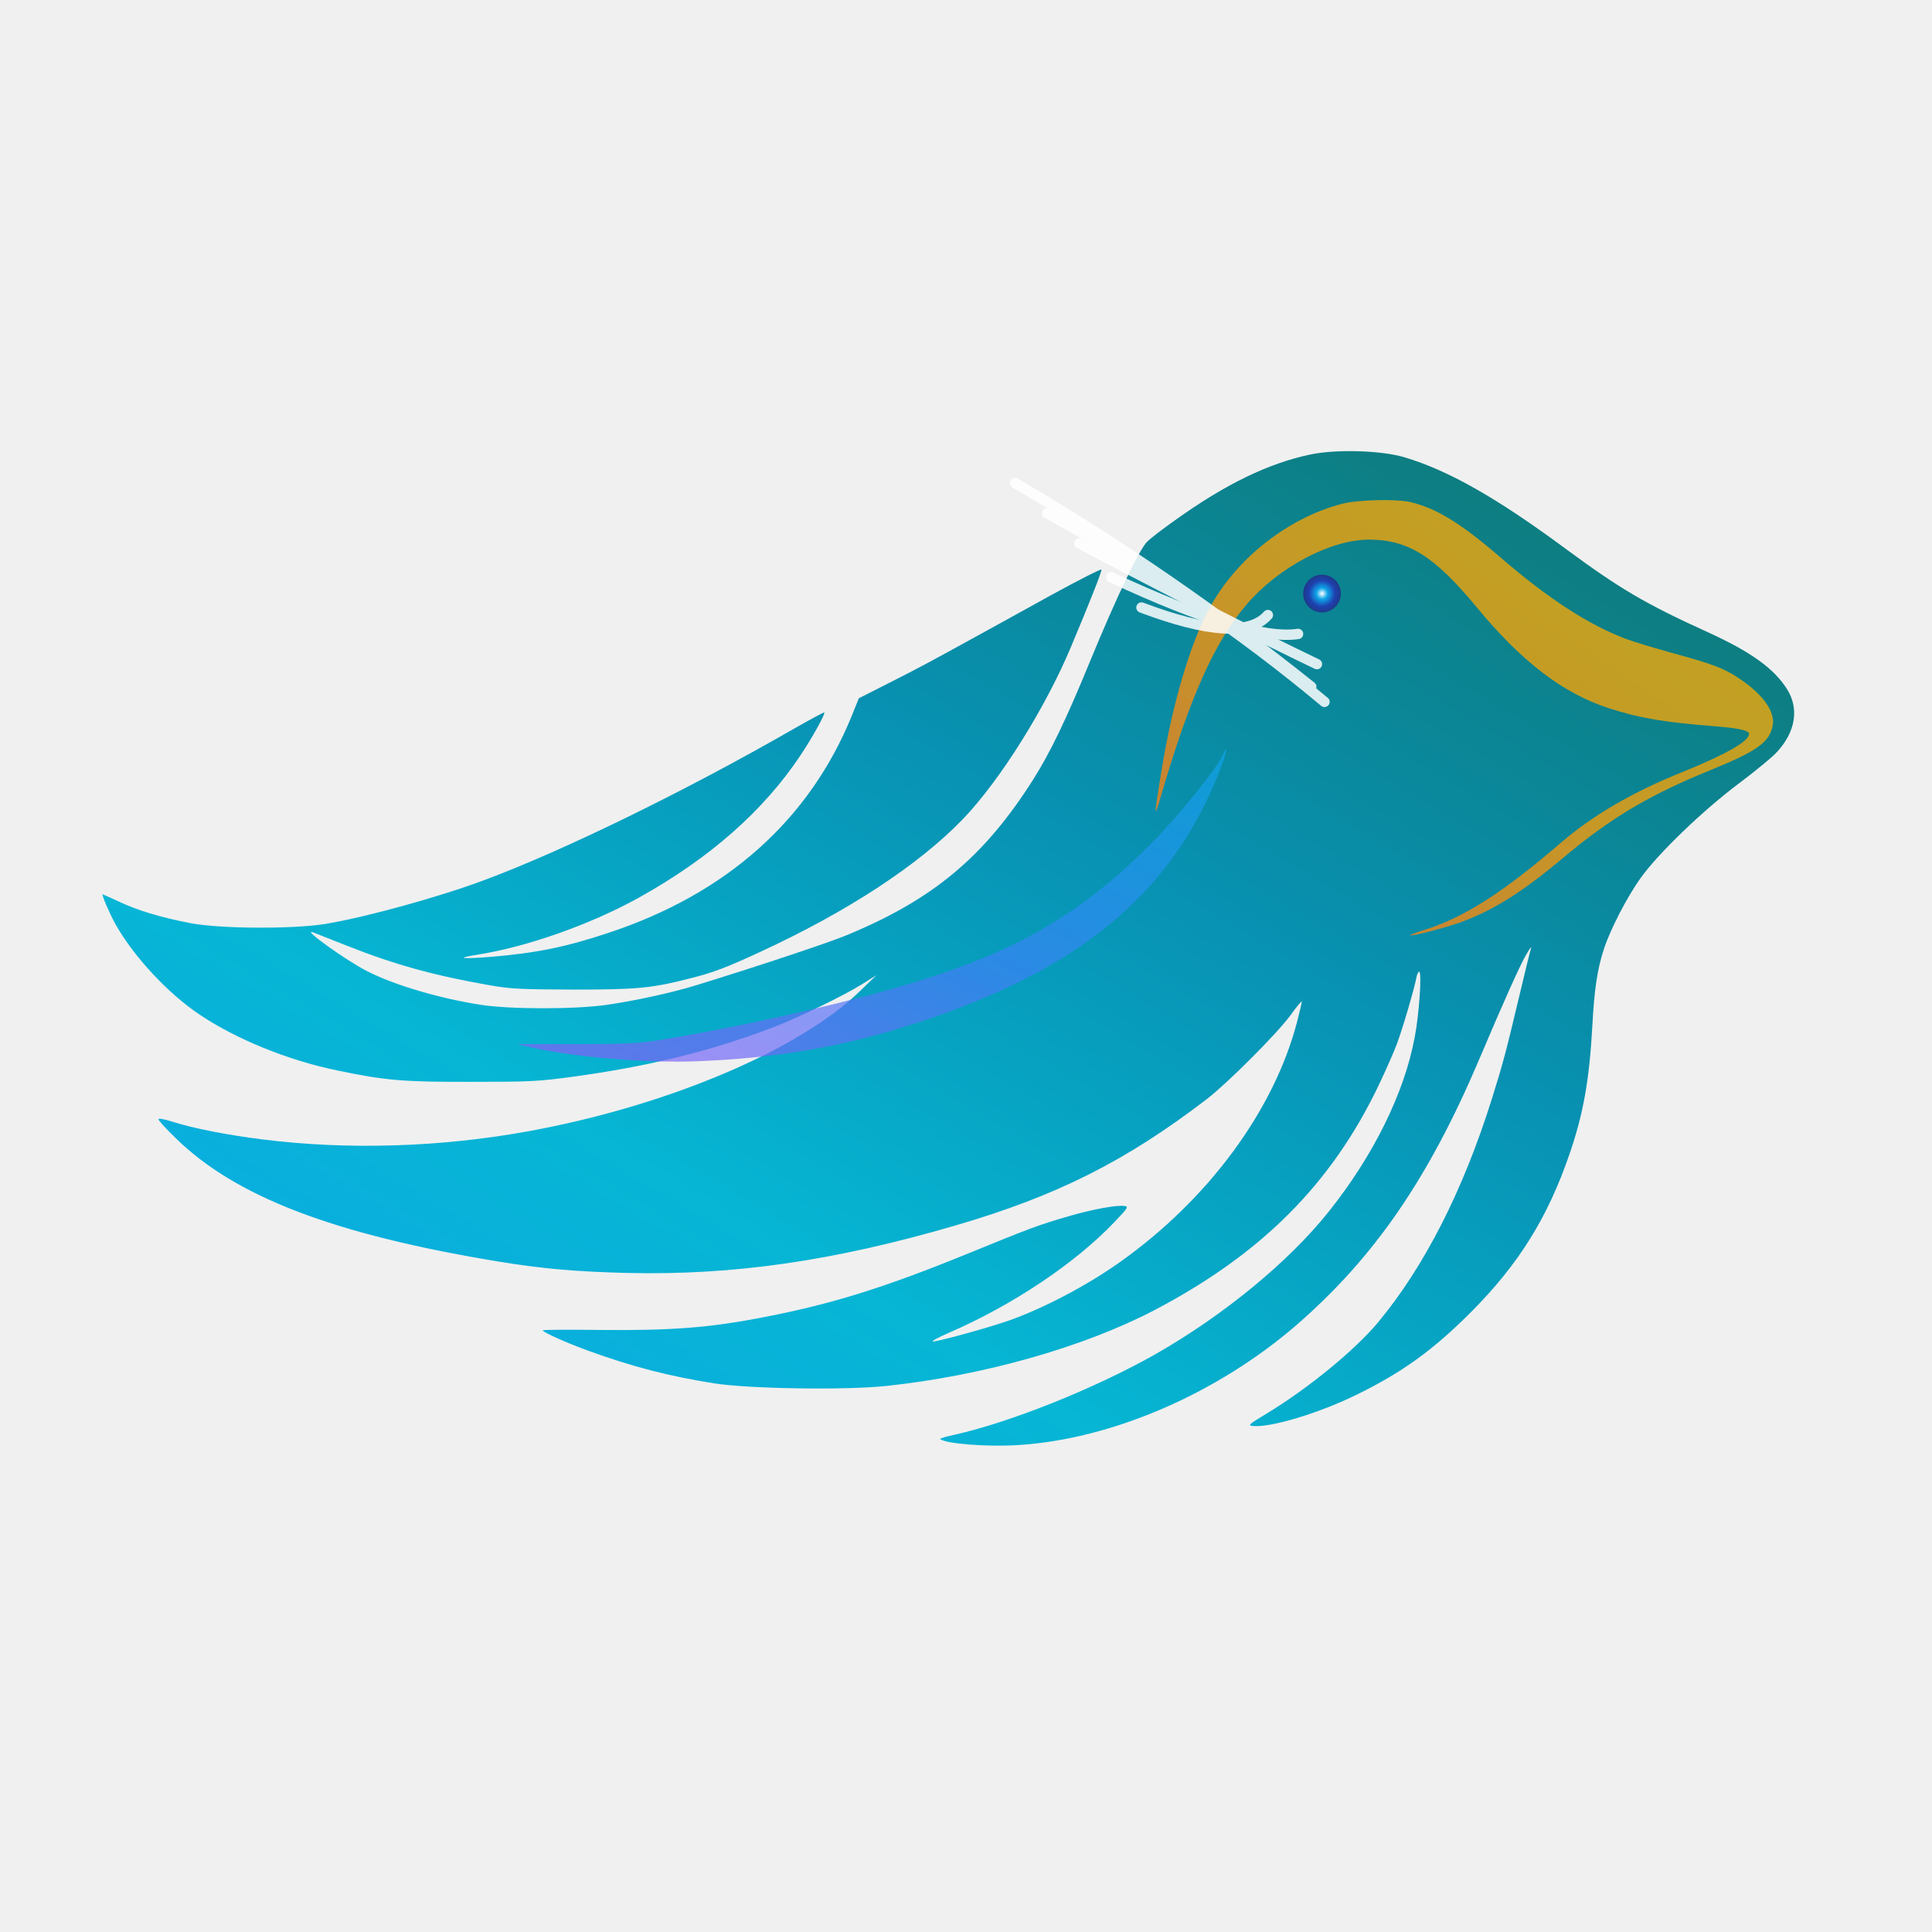
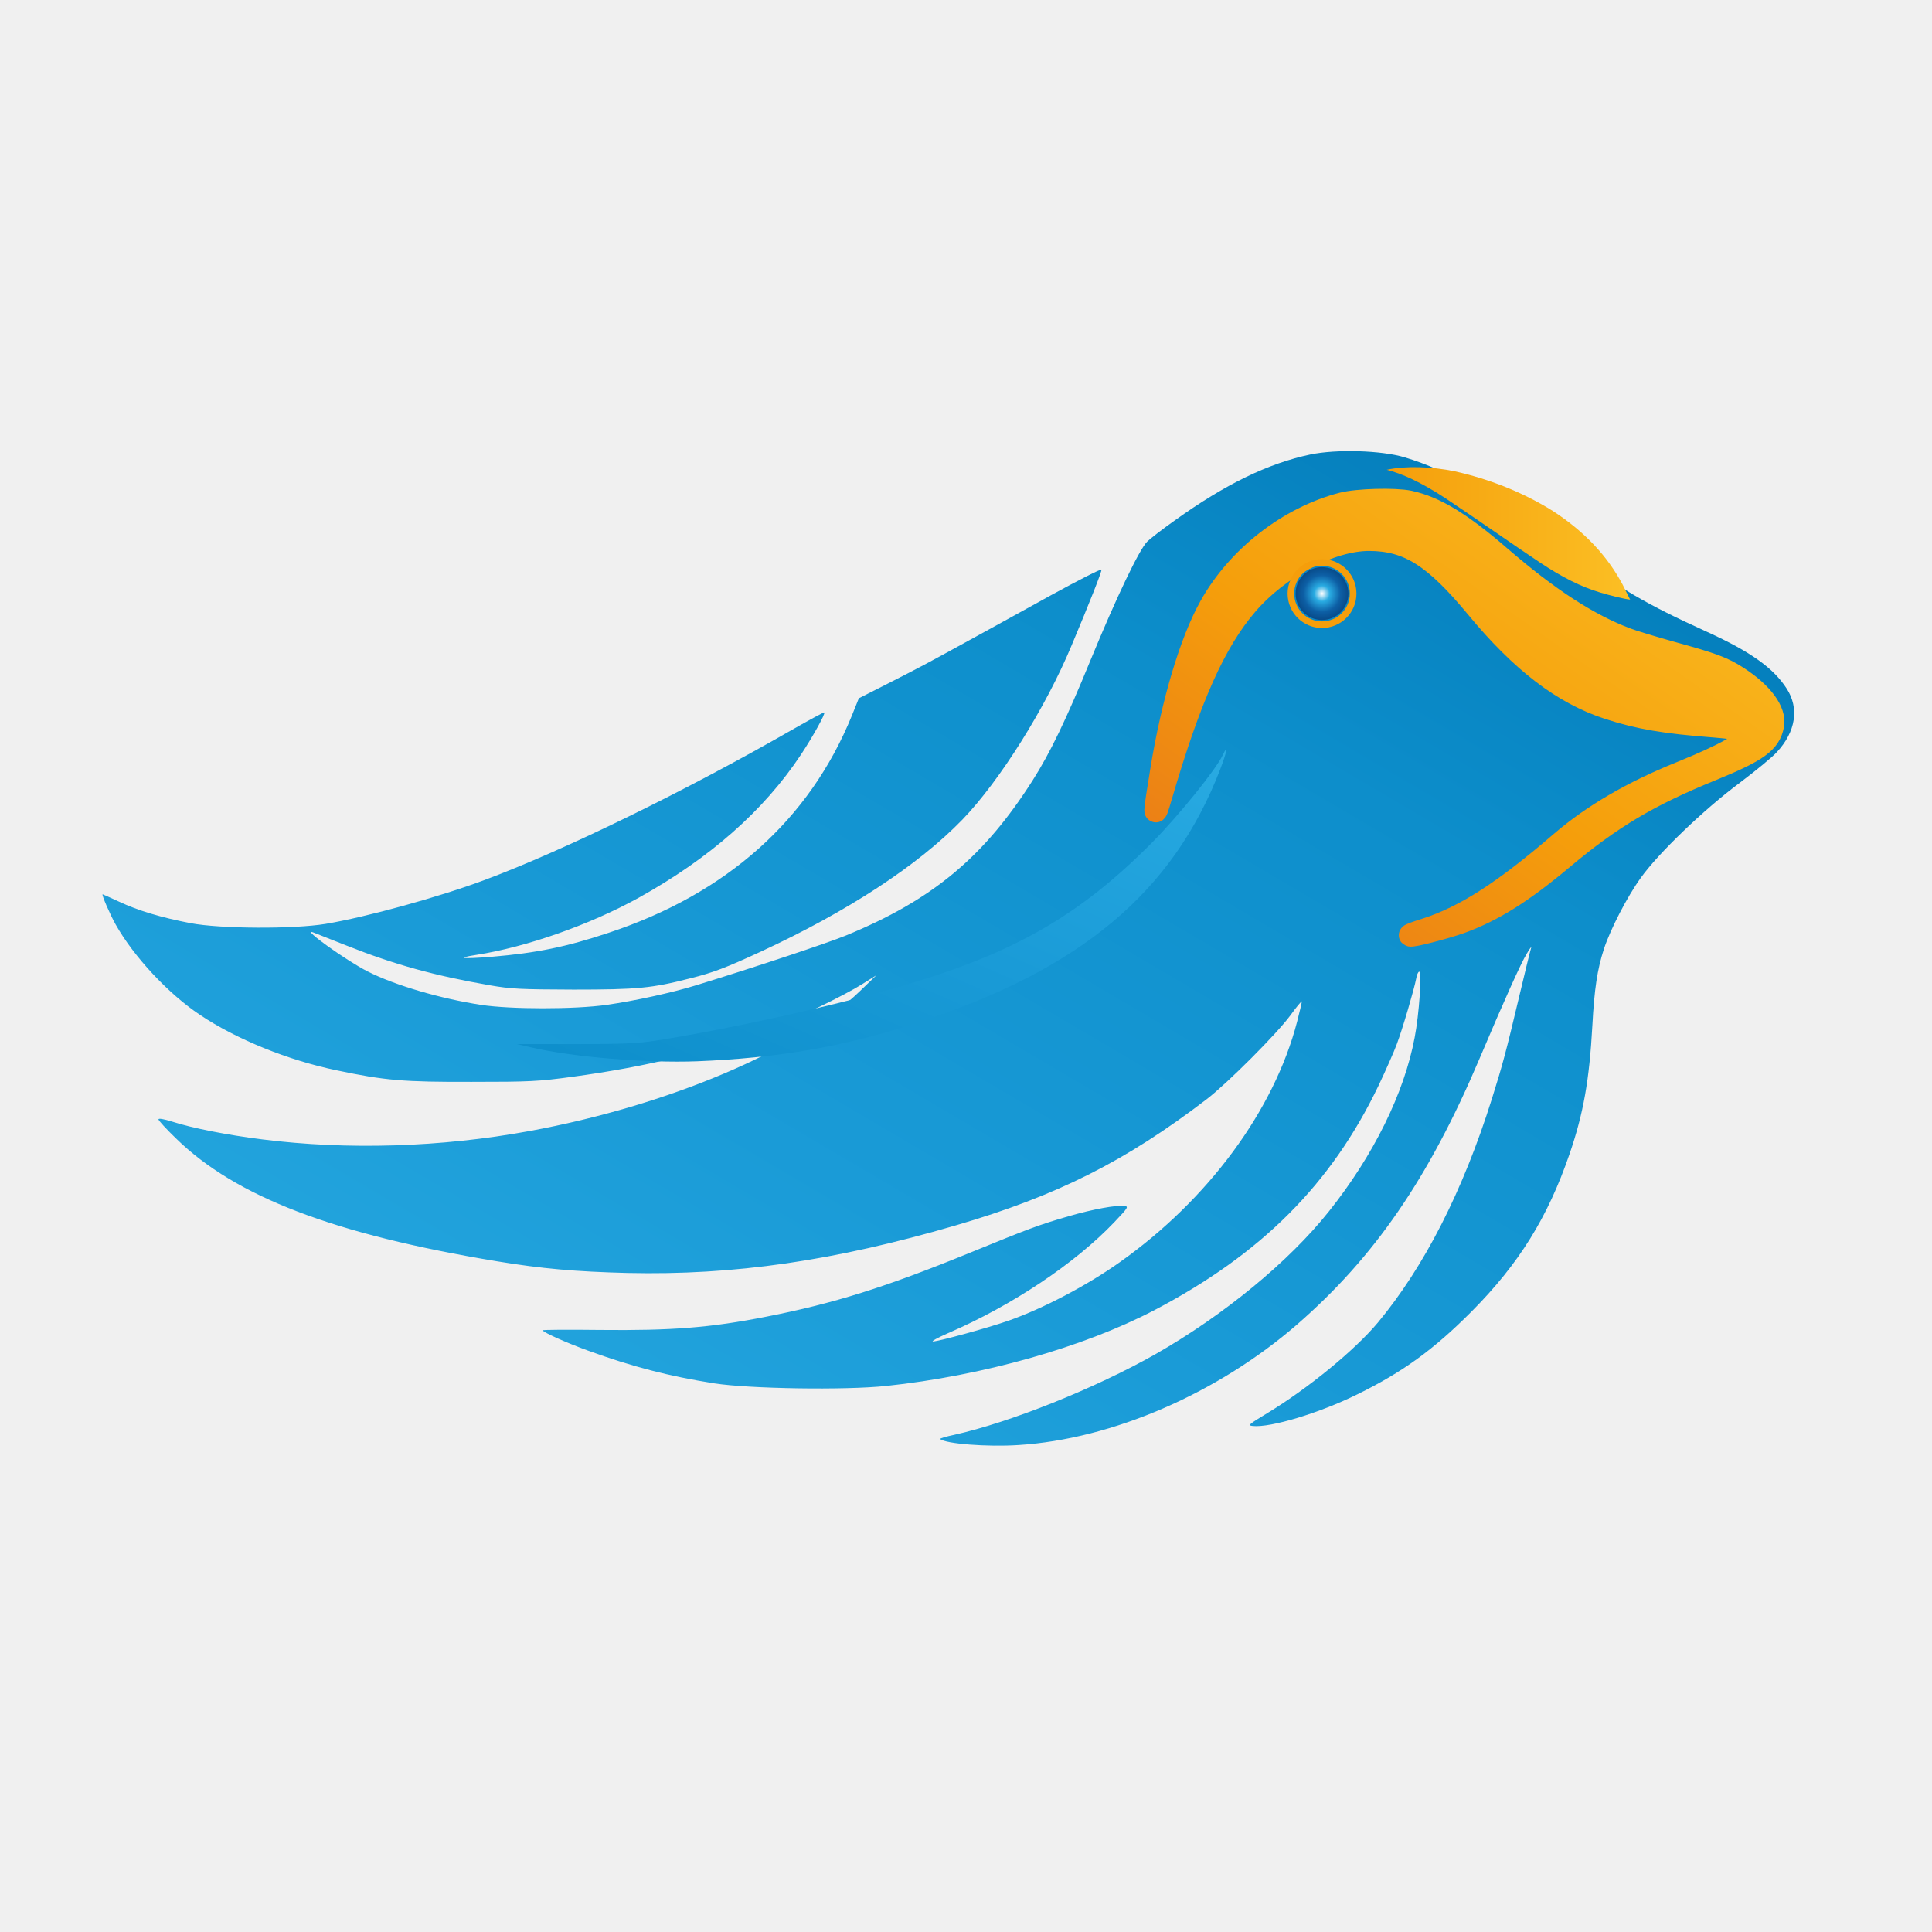
- <svg xmlns="http://www.w3.org/2000/svg" version="1.0" width="1024pt" height="1024pt" viewBox="0 0 1024 1024" preserveAspectRatio="xMidYMid meet">
+ <svg xmlns="http://www.w3.org/2000/svg" width="1024pt" height="1024pt" viewBox="0 0 1024 1024" preserveAspectRatio="xMidYMid meet">
  <defs>
    <linearGradient id="bodyGradient" x1="0%" y1="0%" x2="100%" y2="100%">
-       <stop offset="0%" stop-color="#0ea5e9" />
-       <stop offset="30%" stop-color="#06b6d4" />
-       <stop offset="60%" stop-color="#0891b2" />
-       <stop offset="100%" stop-color="#0f766e" />
+       <stop offset="0%" stop-color="#29ABE2" />
+       <stop offset="35%" stop-color="#1A9BD7" />
+       <stop offset="70%" stop-color="#0D8ECB" />
+       <stop offset="100%" stop-color="#0077B5" />
    </linearGradient>
    <linearGradient id="finsGradient" x1="0%" y1="0%" x2="100%" y2="100%">
-       <stop offset="0%" stop-color="#f97316" />
-       <stop offset="50%" stop-color="#f59e0b" />
-       <stop offset="100%" stop-color="#eab308" />
+       <stop offset="0%" stop-color="#E8751A" />
+       <stop offset="45%" stop-color="#F59E0B" />
+       <stop offset="100%" stop-color="#FBBF24" />
+     </linearGradient>
+     <linearGradient id="headAccent" x1="0%" y1="0%" x2="100%" y2="0%">
+       <stop offset="0%" stop-color="#F59E0B" />
+       <stop offset="100%" stop-color="#FBBF24" />
    </linearGradient>
    <radialGradient id="eyeGradient" cx="50%" cy="50%" r="50%">
      <stop offset="0%" stop-color="#ffffff" />
-       <stop offset="30%" stop-color="#0ea5e9" />
-       <stop offset="70%" stop-color="#1e40af" />
-       <stop offset="100%" stop-color="#1e3a8a" />
+       <stop offset="30%" stop-color="#29ABE2" />
+       <stop offset="70%" stop-color="#0D5FA5" />
+       <stop offset="100%" stop-color="#084B8A" />
    </radialGradient>
    <linearGradient id="tailGradient" x1="0%" y1="0%" x2="100%" y2="100%">
-       <stop offset="0%" stop-color="#8b5cf6" />
-       <stop offset="50%" stop-color="#3b82f6" />
-       <stop offset="100%" stop-color="#0ea5e9" />
+       <stop offset="0%" stop-color="#0D8ECB" />
+       <stop offset="50%" stop-color="#1A9BD7" />
+       <stop offset="100%" stop-color="#29ABE2" />
    </linearGradient>
  </defs>
  <g transform="translate(0,1024) scale(0.1,-0.1)" fill="url(#bodyGradient)" stroke="none">
    <path d="M6945 7831 c-223 -47 -450 -157 -718 -349 -65 -46 -131 -97 -147 -113 -43 -44 -163 -295 -300 -628 -129 -315 -214 -491 -306 -636 -260 -409 -532 -635 -992 -824 -101 -41 -473 -165 -792 -263 -126 -39 -327 -83 -475 -104 -169 -24 -509 -24 -665 0 -215 33 -455 103 -601 177 -110 55 -357 232 -289 207 8 -3 89 -35 180 -71 252 -100 463 -158 755 -209 115 -20 165 -22 445 -23 338 0 414 7 620 60 120 30 188 56 370 140 461 213 837 459 1071 701 198 205 442 594 579 924 95 226 161 393 158 401 -2 5 -122 -56 -268 -136 -146 -81 -339 -187 -430 -237 -229 -126 -265 -145 -436 -232 l-152 -77 -37 -92 c-225 -553 -664 -944 -1289 -1151 -225 -75 -382 -107 -618 -127 -159 -13 -198 -8 -83 10 265 41 602 160 859 302 378 210 664 462 861 759 63 95 131 218 124 224 -2 2 -78 -39 -169 -91 -564 -324 -1210 -640 -1631 -797 -243 -91 -628 -197 -844 -233 -171 -28 -559 -26 -715 4 -157 30 -279 67 -379 114 -46 21 -85 39 -87 39 -7 0 39 -107 69 -160 96 -171 280 -368 447 -479 194 -130 468 -241 725 -294 256 -54 354 -62 715 -61 307 0 352 2 535 27 398 54 729 135 1055 259 133 50 383 171 480 232 l75 47 -86 -83 c-322 -313 -1021 -609 -1754 -743 -468 -86 -964 -101 -1415 -44 -184 23 -368 59 -477 94 -45 14 -73 19 -73 12 0 -6 42 -52 93 -101 316 -309 836 -508 1700 -651 242 -40 419 -55 692 -62 566 -13 1096 64 1740 252 537 157 901 340 1332 670 110 85 369 344 442 443 33 46 61 79 61 74 0 -5 -11 -53 -25 -107 -122 -469 -470 -942 -940 -1275 -173 -123 -407 -246 -590 -310 -108 -38 -371 -110 -400 -110 -11 0 25 20 80 44 340 147 672 369 880 587 74 78 78 84 55 87 -41 6 -168 -17 -295 -54 -162 -47 -209 -65 -527 -195 -443 -181 -719 -268 -1078 -338 -294 -58 -498 -74 -882 -70 -168 2 -304 1 -302 -2 7 -13 129 -67 239 -107 236 -86 430 -136 670 -174 185 -29 694 -37 911 -14 512 54 1045 205 1421 401 569 298 939 669 1189 1190 39 82 83 182 97 220 31 82 93 294 103 348 3 20 11 37 16 37 15 0 0 -226 -24 -349 -55 -294 -218 -625 -454 -921 -212 -267 -558 -551 -919 -757 -321 -182 -771 -362 -1068 -428 -43 -9 -76 -19 -74 -22 26 -25 249 -43 415 -32 496 31 1055 273 1477 639 410 357 697 774 965 1405 133 314 221 510 252 560 16 28 27 41 23 30 -4 -11 -33 -130 -65 -265 -69 -290 -85 -350 -143 -535 -154 -490 -359 -890 -604 -1185 -124 -148 -370 -349 -586 -480 -99 -60 -105 -65 -77 -68 94 -10 355 69 555 168 240 118 403 236 605 439 250 252 403 497 519 835 73 213 105 390 121 683 10 188 26 296 61 403 34 104 123 277 196 378 93 130 332 360 524 503 85 64 174 137 197 163 100 108 119 232 52 336 -70 109 -192 196 -420 300 -330 150 -462 228 -750 440 -366 271 -622 416 -855 486 -123 37 -362 44 -500 15z" />
  </g>
-   <g transform="translate(0,1024) scale(0.1,-0.1)" fill="url(#finsGradient)" stroke="none" opacity="0.8">
+   <g transform="translate(0,1024) scale(0.1,-0.1)" fill="url(#finsGradient)" stroke="url(#finsGradient)" stroke-width="120" stroke-linejoin="round">
    <path d="M7470 7580 c137 -30 273 -113 480 -292 257 -222 470 -360 670 -435 36 -14 144 -46 240 -73 218 -60 272 -80 349 -130 130 -84 201 -180 187 -254 -17 -90 -81 -136 -326 -236 -332 -135 -533 -255 -790 -471 -214 -179 -367 -275 -540 -338 -82 -29 -259 -75 -266 -68 -2 2 36 16 84 31 208 67 414 200 717 461 168 144 377 266 635 370 235 95 360 166 360 204 0 20 -50 31 -184 42 -261 20 -398 43 -561 96 -240 78 -460 246 -697 533 -225 272 -363 359 -571 360 -203 0 -479 -145 -649 -343 -170 -198 -302 -493 -455 -1017 -38 -130 -37 -109 3 135 58 359 156 686 259 870 145 261 415 471 699 545 80 21 280 26 356 10z" />
  </g>
+   <g transform="translate(0,1024) scale(0.1,-0.1)" fill="url(#headAccent)" stroke="none">
+     <path d="M7350 7750 c80 -20 180 -65 310 -150 180 -120 350 -240 500 -340 120 -80 220 -130 320 -160 60 -18 130 -35 160 -38 l-40 80 c-80 150 -200 280 -370 390 -160 100 -340 170 -520 210 -120 25 -260 30 -360 8z" />
+   </g>
  <g transform="translate(0,1024) scale(0.1,-0.1)" fill="url(#eyeGradient)" stroke="none">
-     <circle cx="7007" cy="7094" r="100" />
+     <circle cx="7007" cy="7094" r="140" />
  </g>
-   <g transform="translate(0,1024) scale(0.1,-0.1)" fill="url(#tailGradient)" stroke="none" opacity="0.7">
+   <g transform="translate(0,1024) scale(0.1,-0.1)" fill="none" stroke="#F59E0B" stroke-width="35">
+     <circle cx="7007" cy="7094" r="165" />
+   </g>
+   <g transform="translate(0,1024) scale(0.1,-0.1)" fill="url(#tailGradient)" stroke="none">
    <path d="M6468 6164 c-252 -655 -743 -1065 -1613 -1347 -383 -125 -734 -185 -1162 -202 -271 -10 -662 23 -879 74 l-74 17 309 0 c247 0 332 4 424 18 394 62 955 186 1317 293 587 172 934 372 1317 758 141 143 336 384 374 463 31 66 23 21 -13 -74z" />
  </g>
-   <g transform="translate(0,1024) scale(0.1,-0.1)" fill="none" stroke="#ffffff" stroke-linecap="round" stroke-width="55" opacity="0.85">
-     <path d="M5380 7680 Q6200 7200 6950 6600" />
-     <path d="M5550 7520 Q6350 7080 7020 6520" />
-     <path d="M5720 7360 Q6480 6960 6980 6720" />
-     <path d="M5890 7180 Q6620 6840 6880 6880" />
-     <path d="M6050 7020 Q6580 6820 6720 6980" />
-   </g>
</svg>
